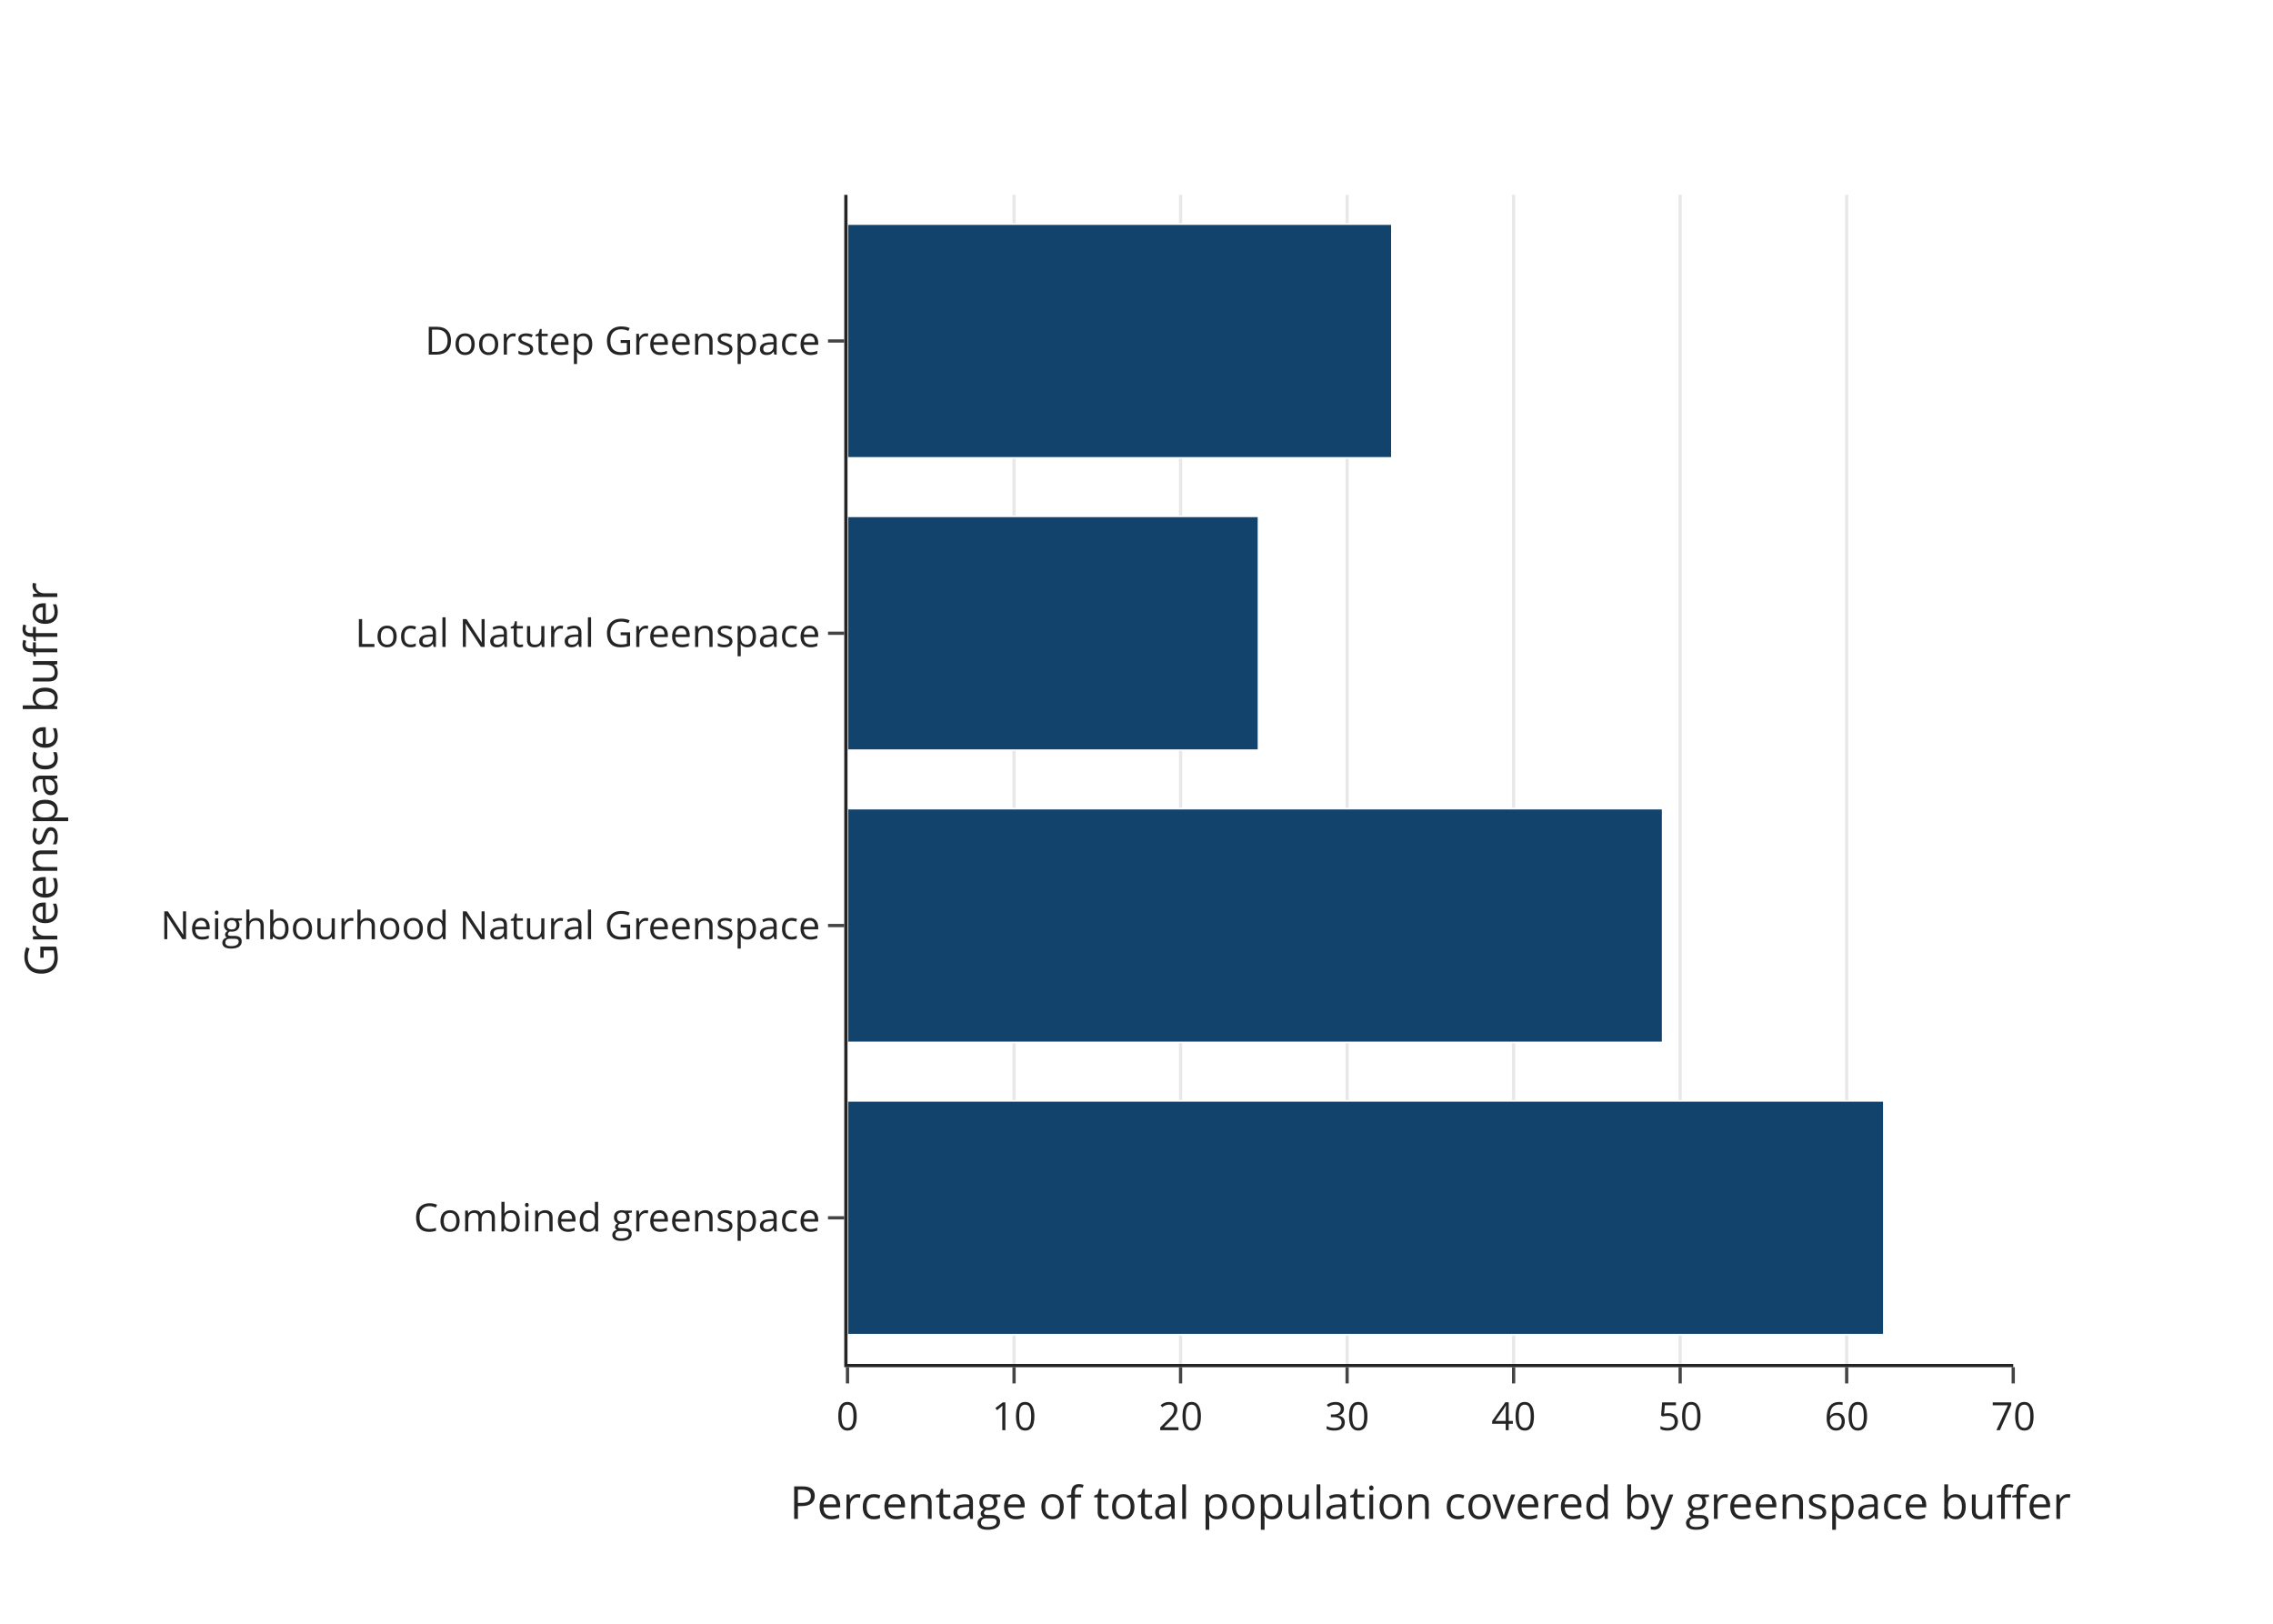
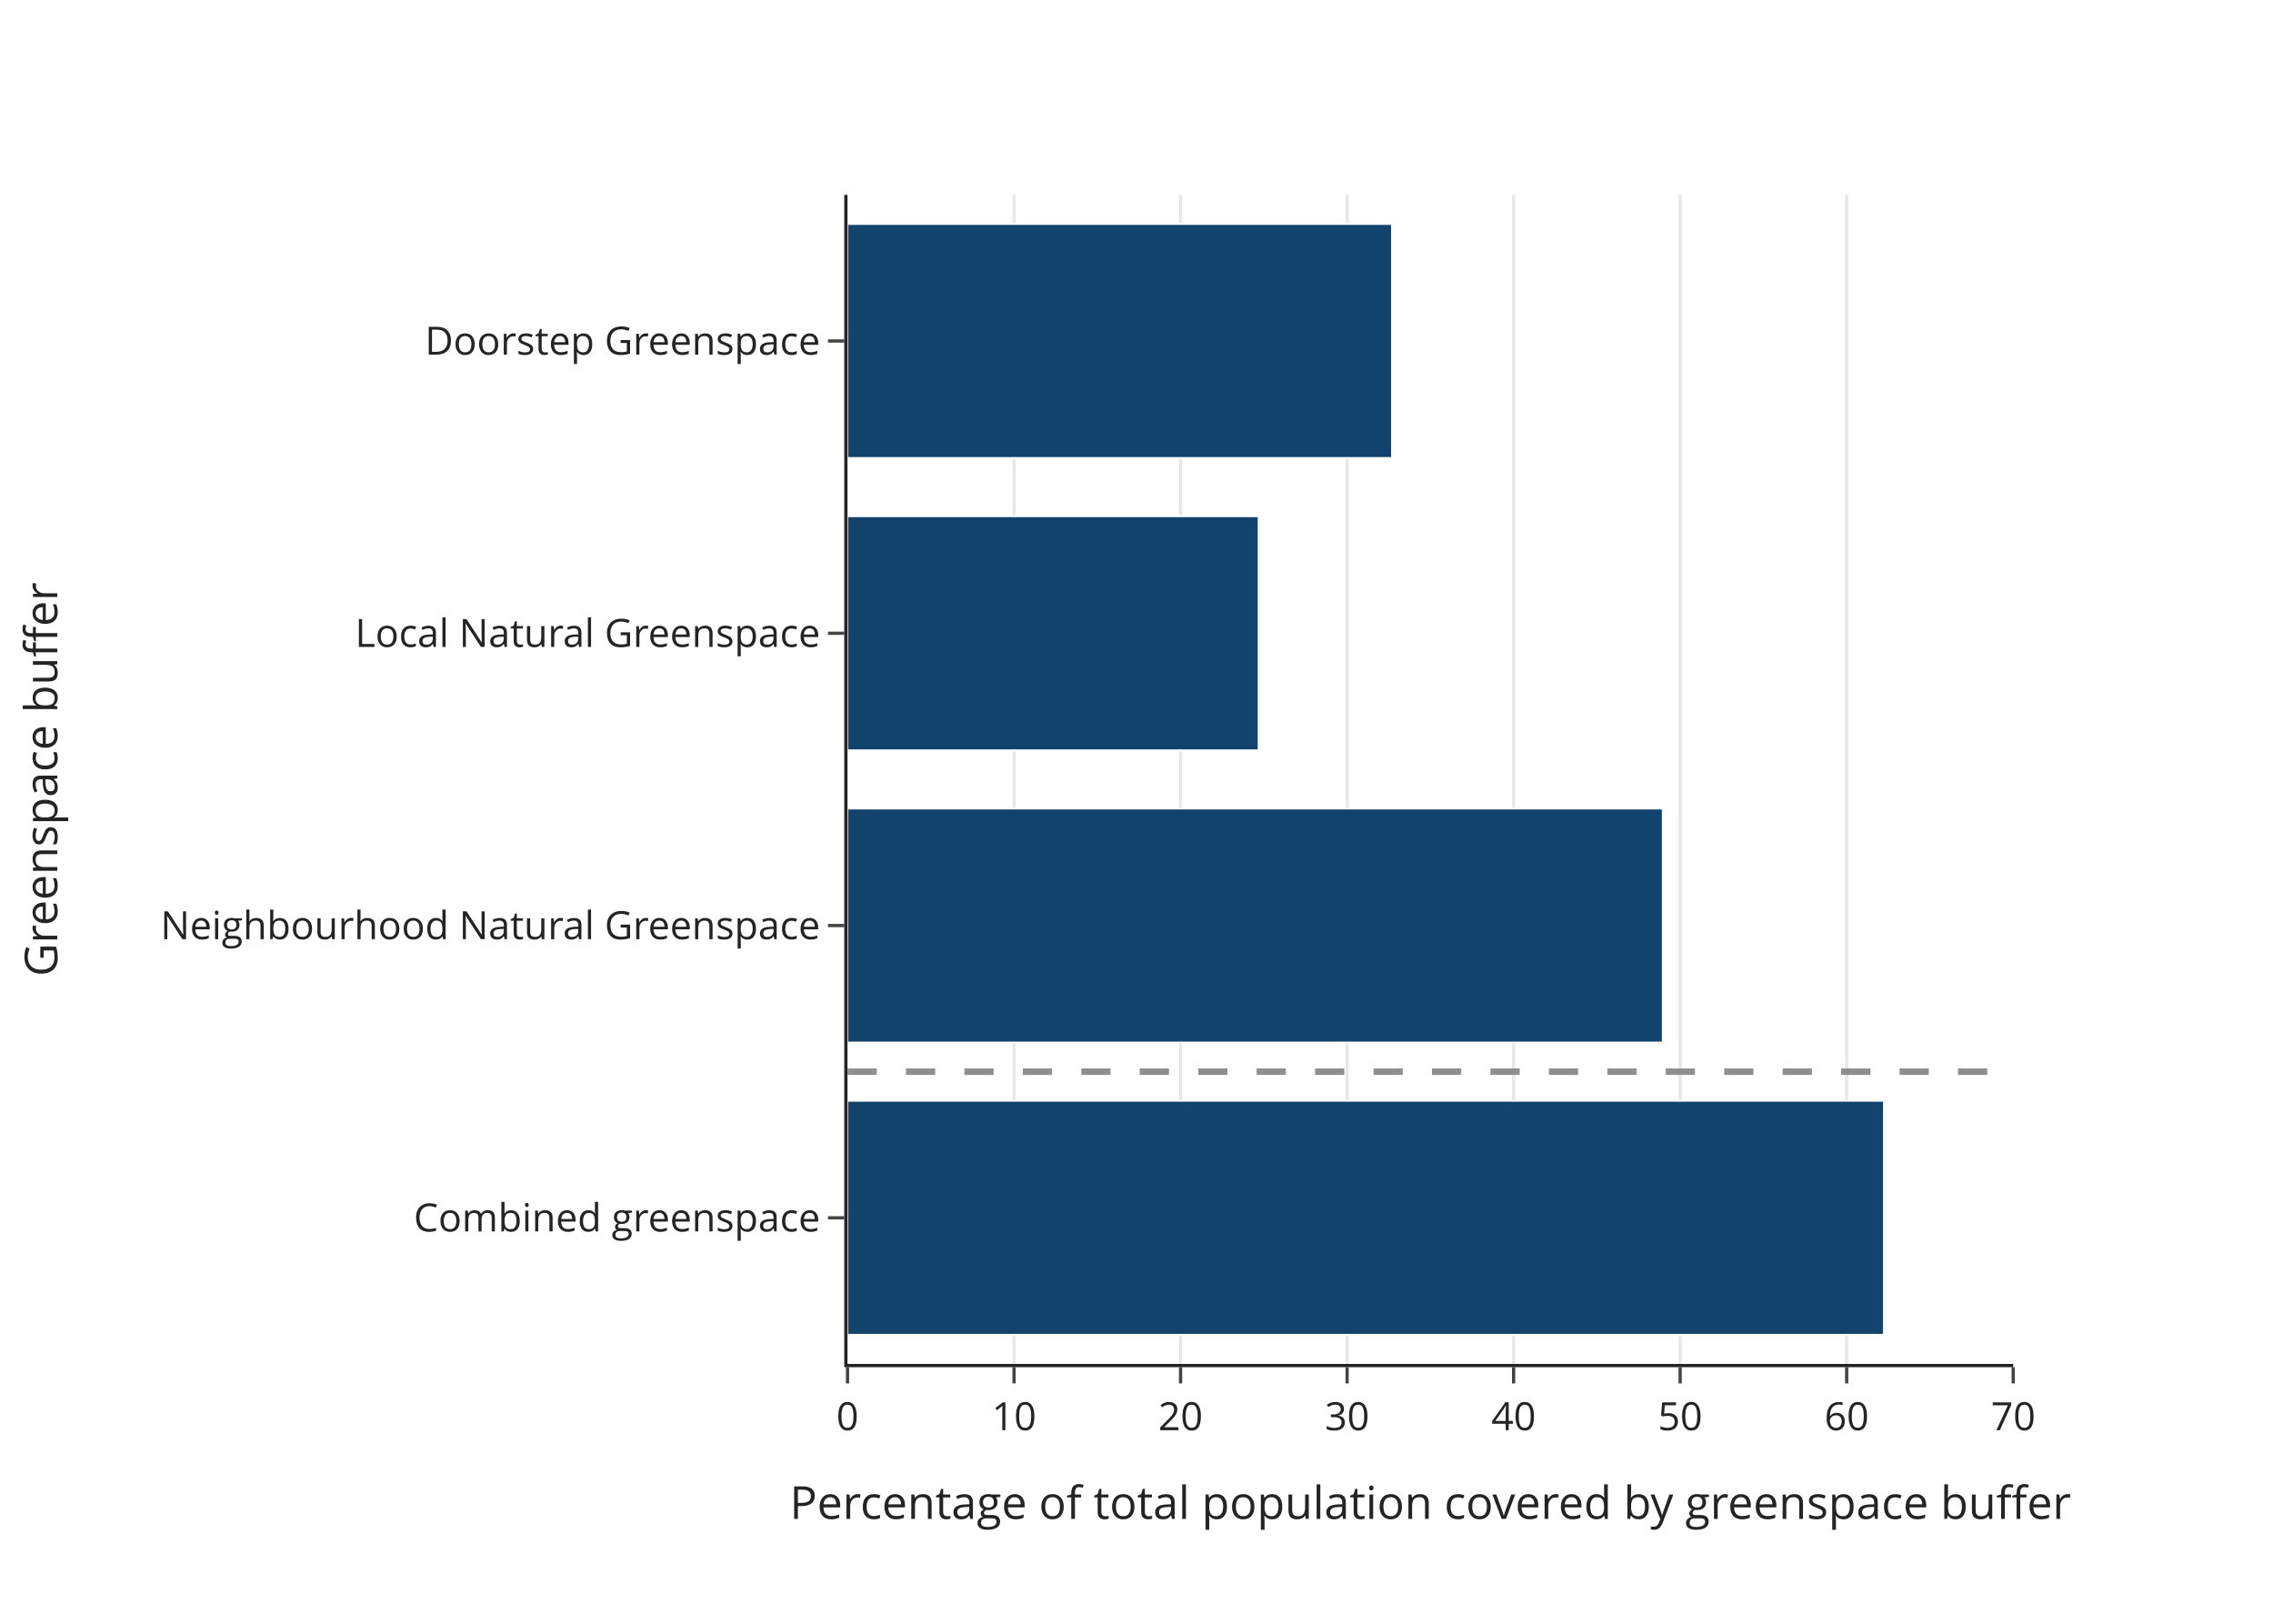
<svg xmlns="http://www.w3.org/2000/svg" class="main-svg" width="700" height="500" style="" viewBox="0 0 700 500">
  <rect x="0" y="0" width="700" height="500" style="fill: rgb(255, 255, 255); fill-opacity: 1;" />
-   <defs id="defs-b6a1b1">
+   <defs id="defs-a81c5a">
    <g class="clips">
-       <clipPath id="clipb6a1b1xyplot" class="plotclip">
+       <clipPath id="clipa81c5axyplot" class="plotclip">
        <rect width="359" height="360" />
      </clipPath>
-       <clipPath class="axesclip" id="clipb6a1b1x">
+       <clipPath class="axesclip" id="clipa81c5ax">
        <rect x="261" y="0" width="359" height="500" />
      </clipPath>
-       <clipPath class="axesclip" id="clipb6a1b1y">
+       <clipPath class="axesclip" id="clipa81c5ay">
        <rect x="0" y="60" width="700" height="360" />
      </clipPath>
-       <clipPath class="axesclip" id="clipb6a1b1xy">
+       <clipPath class="axesclip" id="clipa81c5axy">
        <rect x="261" y="60" width="359" height="360" />
      </clipPath>
    </g>
    <g class="gradients" />
    <g class="patterns" />
  </defs>
  <g class="bglayer" />
  <g class="layer-below">
    <g class="imagelayer" />
    <g class="shapelayer" />
  </g>
  <g class="cartesianlayer">
    <g class="subplot xy">
      <g class="layer-subplot">
        <g class="shapelayer" />
        <g class="imagelayer" />
      </g>
      <g class="minor-gridlayer">
        <g class="x" />
        <g class="y" />
      </g>
      <g class="gridlayer">
        <g class="x">
          <path class="xgrid crisp" transform="translate(312.29,0)" d="M0,60v360" style="stroke: rgb(232, 232, 232); stroke-opacity: 1; stroke-width: 1px;" />
          <path class="xgrid crisp" transform="translate(363.57,0)" d="M0,60v360" style="stroke: rgb(232, 232, 232); stroke-opacity: 1; stroke-width: 1px;" />
          <path class="xgrid crisp" transform="translate(414.86,0)" d="M0,60v360" style="stroke: rgb(232, 232, 232); stroke-opacity: 1; stroke-width: 1px;" />
          <path class="xgrid crisp" transform="translate(466.14,0)" d="M0,60v360" style="stroke: rgb(232, 232, 232); stroke-opacity: 1; stroke-width: 1px;" />
          <path class="xgrid crisp" transform="translate(517.43,0)" d="M0,60v360" style="stroke: rgb(232, 232, 232); stroke-opacity: 1; stroke-width: 1px;" />
          <path class="xgrid crisp" transform="translate(568.71,0)" d="M0,60v360" style="stroke: rgb(232, 232, 232); stroke-opacity: 1; stroke-width: 1px;" />
        </g>
        <g class="y" />
      </g>
      <g class="zerolinelayer" />
      <g class="layer-between">
        <g class="shapelayer" />
        <g class="imagelayer" />
      </g>
      <path class="xlines-below" />
      <path class="ylines-below" />
      <g class="overlines-below" />
      <g class="xaxislayer-below" />
      <g class="yaxislayer-below" />
      <g class="overaxes-below" />
-       <g class="plot" transform="translate(261,60)" clip-path="url(#clipb6a1b1xyplot)">
-         <g class="barlayer mlayer">
-           <g class="trace bars" style="opacity: 1;">
-             <g class="points">
-               <g class="point">
-                 <path d="M0,351V279H319.15V351Z" style="vector-effect: none; opacity: 1; stroke-width: 0.5px; fill: rgb(18, 67, 109); fill-opacity: 1; stroke: rgb(255, 255, 255); stroke-opacity: 1;" />
-               </g>
-               <g class="point">
-                 <path d="M0,261V189H251.04V261Z" style="vector-effect: none; opacity: 1; stroke-width: 0.5px; fill: rgb(18, 67, 109); fill-opacity: 1; stroke: rgb(255, 255, 255); stroke-opacity: 1;" />
-               </g>
-               <g class="point">
-                 <path d="M0,171V99H126.57V171Z" style="vector-effect: none; opacity: 1; stroke-width: 0.5px; fill: rgb(18, 67, 109); fill-opacity: 1; stroke: rgb(255, 255, 255); stroke-opacity: 1;" />
-               </g>
-               <g class="point">
-                 <path d="M0,81V9H167.65V81Z" style="vector-effect: none; opacity: 1; stroke-width: 0.5px; fill: rgb(18, 67, 109); fill-opacity: 1; stroke: rgb(255, 255, 255); stroke-opacity: 1;" />
+       <g class="overplot">
+         <g class="xy" transform="translate(261,60)" clip-path="url(#clipa81c5axyplot)">
+           <g class="barlayer mlayer">
+             <g class="trace bars" style="opacity: 1;">
+               <g class="points">
+                 <g class="point">
+                   <path d="M0,351V279H319.15V351Z" style="vector-effect: none; opacity: 1; stroke-width: 0.5px; fill: rgb(18, 67, 109); fill-opacity: 1; stroke: rgb(255, 255, 255); stroke-opacity: 1;" />
+                 </g>
+                 <g class="point">
+                   <path d="M0,261V189H251.04V261Z" style="vector-effect: none; opacity: 1; stroke-width: 0.5px; fill: rgb(18, 67, 109); fill-opacity: 1; stroke: rgb(255, 255, 255); stroke-opacity: 1;" />
+                 </g>
+                 <g class="point">
+                   <path d="M0,171V99H126.57V171Z" style="vector-effect: none; opacity: 1; stroke-width: 0.5px; fill: rgb(18, 67, 109); fill-opacity: 1; stroke: rgb(255, 255, 255); stroke-opacity: 1;" />
+                 </g>
+                 <g class="point">
+                   <path d="M0,81V9H167.65V81Z" style="vector-effect: none; opacity: 1; stroke-width: 0.5px; fill: rgb(18, 67, 109); fill-opacity: 1; stroke: rgb(255, 255, 255); stroke-opacity: 1;" />
+                 </g>
              </g>
            </g>
          </g>
        </g>
      </g>
-       <g class="overplot" />
      <path class="xlines-above crisp" d="M260,420.5H620" style="fill: none; stroke-width: 1px; stroke: rgb(36, 36, 36); stroke-opacity: 1;" />
      <path class="ylines-above crisp" d="M260.5,60V420" style="fill: none; stroke-width: 1px; stroke: rgb(36, 36, 36); stroke-opacity: 1;" />
      <g class="overlines-above" />
      <g class="xaxislayer-above">
        <path class="xtick ticks crisp" d="M0,421v5" transform="translate(261,0)" style="stroke: rgb(68, 68, 68); stroke-opacity: 1; stroke-width: 1px;" />
        <path class="xtick ticks crisp" d="M0,421v5" transform="translate(312.29,0)" style="stroke: rgb(68, 68, 68); stroke-opacity: 1; stroke-width: 1px;" />
        <path class="xtick ticks crisp" d="M0,421v5" transform="translate(363.57,0)" style="stroke: rgb(68, 68, 68); stroke-opacity: 1; stroke-width: 1px;" />
        <path class="xtick ticks crisp" d="M0,421v5" transform="translate(414.86,0)" style="stroke: rgb(68, 68, 68); stroke-opacity: 1; stroke-width: 1px;" />
        <path class="xtick ticks crisp" d="M0,421v5" transform="translate(466.14,0)" style="stroke: rgb(68, 68, 68); stroke-opacity: 1; stroke-width: 1px;" />
        <path class="xtick ticks crisp" d="M0,421v5" transform="translate(517.43,0)" style="stroke: rgb(68, 68, 68); stroke-opacity: 1; stroke-width: 1px;" />
        <path class="xtick ticks crisp" d="M0,421v5" transform="translate(568.71,0)" style="stroke: rgb(68, 68, 68); stroke-opacity: 1; stroke-width: 1px;" />
        <path class="xtick ticks crisp" d="M0,421v5" transform="translate(620,0)" style="stroke: rgb(68, 68, 68); stroke-opacity: 1; stroke-width: 1px;" />
        <g class="xtick">
          <text text-anchor="middle" x="0" y="440.4" transform="translate(261,0)" style="font-family: 'Open Sans', verdana, arial, sans-serif; font-size: 12px; fill: rgb(36, 36, 36); fill-opacity: 1; white-space: pre; opacity: 1;">0</text>
        </g>
        <g class="xtick">
          <text text-anchor="middle" x="0" y="440.4" style="font-family: 'Open Sans', verdana, arial, sans-serif; font-size: 12px; fill: rgb(36, 36, 36); fill-opacity: 1; white-space: pre; opacity: 1;" transform="translate(312.29,0)">10</text>
        </g>
        <g class="xtick">
          <text text-anchor="middle" x="0" y="440.4" style="font-family: 'Open Sans', verdana, arial, sans-serif; font-size: 12px; fill: rgb(36, 36, 36); fill-opacity: 1; white-space: pre; opacity: 1;" transform="translate(363.57,0)">20</text>
        </g>
        <g class="xtick">
          <text text-anchor="middle" x="0" y="440.4" style="font-family: 'Open Sans', verdana, arial, sans-serif; font-size: 12px; fill: rgb(36, 36, 36); fill-opacity: 1; white-space: pre; opacity: 1;" transform="translate(414.86,0)">30</text>
        </g>
        <g class="xtick">
          <text text-anchor="middle" x="0" y="440.4" style="font-family: 'Open Sans', verdana, arial, sans-serif; font-size: 12px; fill: rgb(36, 36, 36); fill-opacity: 1; white-space: pre; opacity: 1;" transform="translate(466.14,0)">40</text>
        </g>
        <g class="xtick">
          <text text-anchor="middle" x="0" y="440.4" style="font-family: 'Open Sans', verdana, arial, sans-serif; font-size: 12px; fill: rgb(36, 36, 36); fill-opacity: 1; white-space: pre; opacity: 1;" transform="translate(517.43,0)">50</text>
        </g>
        <g class="xtick">
          <text text-anchor="middle" x="0" y="440.4" style="font-family: 'Open Sans', verdana, arial, sans-serif; font-size: 12px; fill: rgb(36, 36, 36); fill-opacity: 1; white-space: pre; opacity: 1;" transform="translate(568.71,0)">60</text>
        </g>
        <g class="xtick">
          <text text-anchor="middle" x="0" y="440.4" style="font-family: 'Open Sans', verdana, arial, sans-serif; font-size: 12px; fill: rgb(36, 36, 36); fill-opacity: 1; white-space: pre; opacity: 1;" transform="translate(620,0)">70</text>
        </g>
      </g>
      <g class="yaxislayer-above">
        <path class="ytick ticks crisp" d="M260,0h-5" transform="translate(0,375)" style="stroke: rgb(68, 68, 68); stroke-opacity: 1; stroke-width: 1px;" />
        <path class="ytick ticks crisp" d="M260,0h-5" transform="translate(0,285)" style="stroke: rgb(68, 68, 68); stroke-opacity: 1; stroke-width: 1px;" />
        <path class="ytick ticks crisp" d="M260,0h-5" transform="translate(0,195)" style="stroke: rgb(68, 68, 68); stroke-opacity: 1; stroke-width: 1px;" />
        <path class="ytick ticks crisp" d="M260,0h-5" transform="translate(0,105)" style="stroke: rgb(68, 68, 68); stroke-opacity: 1; stroke-width: 1px;" />
        <g class="ytick">
          <text text-anchor="end" x="252.6" y="4.2" transform="translate(0,375)" style="font-family: 'Open Sans', verdana, arial, sans-serif; font-size: 12px; fill: rgb(36, 36, 36); fill-opacity: 1; white-space: pre; opacity: 1;">Combined greenspace</text>
        </g>
        <g class="ytick">
          <text text-anchor="end" x="252.6" y="4.2" transform="translate(0,285)" style="font-family: 'Open Sans', verdana, arial, sans-serif; font-size: 12px; fill: rgb(36, 36, 36); fill-opacity: 1; white-space: pre; opacity: 1;">Neighbourhood Natural Greenspace</text>
        </g>
        <g class="ytick">
          <text text-anchor="end" x="252.6" y="4.2" transform="translate(0,195)" style="font-family: 'Open Sans', verdana, arial, sans-serif; font-size: 12px; fill: rgb(36, 36, 36); fill-opacity: 1; white-space: pre; opacity: 1;">Local Natural Greenspace</text>
        </g>
        <g class="ytick">
          <text text-anchor="end" x="252.6" y="4.2" transform="translate(0,105)" style="font-family: 'Open Sans', verdana, arial, sans-serif; font-size: 12px; fill: rgb(36, 36, 36); fill-opacity: 1; white-space: pre; opacity: 1;">Doorstep Greenspace</text>
        </g>
      </g>
      <g class="overaxes-above" />
    </g>
  </g>
  <g class="polarlayer" />
  <g class="smithlayer" />
  <g class="ternarylayer" />
  <g class="geolayer" />
  <g class="funnelarealayer" />
  <g class="pielayer" />
  <g class="iciclelayer" />
  <g class="treemaplayer" />
  <g class="sunburstlayer" />
  <g class="glimages" />
-   <defs id="topdefs-b6a1b1">
+   <defs id="topdefs-a81c5a">
    <g class="clips" />
  </defs>
  <g class="layer-above">
    <g class="imagelayer" />
-     <g class="shapelayer" />
+     <g class="shapelayer">
+       <g class="shape-group" data-index="0" clip-path="url(#clipa81c5ay)">
+         <path data-index="0" fill-rule="evenodd" d="M261,330L620,330" style="opacity: 1; stroke: rgb(143, 143, 143); stroke-opacity: 1; fill: rgb(0, 0, 0); fill-opacity: 1; stroke-dasharray: 9px, 9px; stroke-width: 2px;" />
+       </g>
+     </g>
  </g>
  <g class="infolayer">
    <g class="g-gtitle" />
    <g class="g-xtitle">
-       <text class="xtitle" x="440.5" y="467.706" text-anchor="middle" style="font-family: 'Open Sans', verdana, arial, sans-serif; font-size: 14px; fill: rgb(36, 36, 36); opacity: 1; white-space: pre;">Percentage of total population covered by greenspace buffer</text>
+       <text class="xtitle" x="440.5" y="467.706" text-anchor="middle" style="opacity: 1; font-family: 'Open Sans', verdana, arial, sans-serif; font-size: 14px; fill: rgb(36, 36, 36); fill-opacity: 1; white-space: pre;">Percentage of total population covered by greenspace buffer</text>
    </g>
    <g class="g-ytitle">
-       <text class="ytitle" transform="rotate(-90,17.64687,240)" x="17.647" y="240" text-anchor="middle" style="font-family: 'Open Sans', verdana, arial, sans-serif; font-size: 14px; fill: rgb(36, 36, 36); opacity: 1; white-space: pre;">Greenspace buffer</text>
+       <text class="ytitle" transform="rotate(-90,17.64687,240)" x="17.647" y="240" text-anchor="middle" style="opacity: 1; font-family: 'Open Sans', verdana, arial, sans-serif; font-size: 14px; fill: rgb(36, 36, 36); fill-opacity: 1; white-space: pre;">Greenspace buffer</text>
    </g>
  </g>
</svg>
